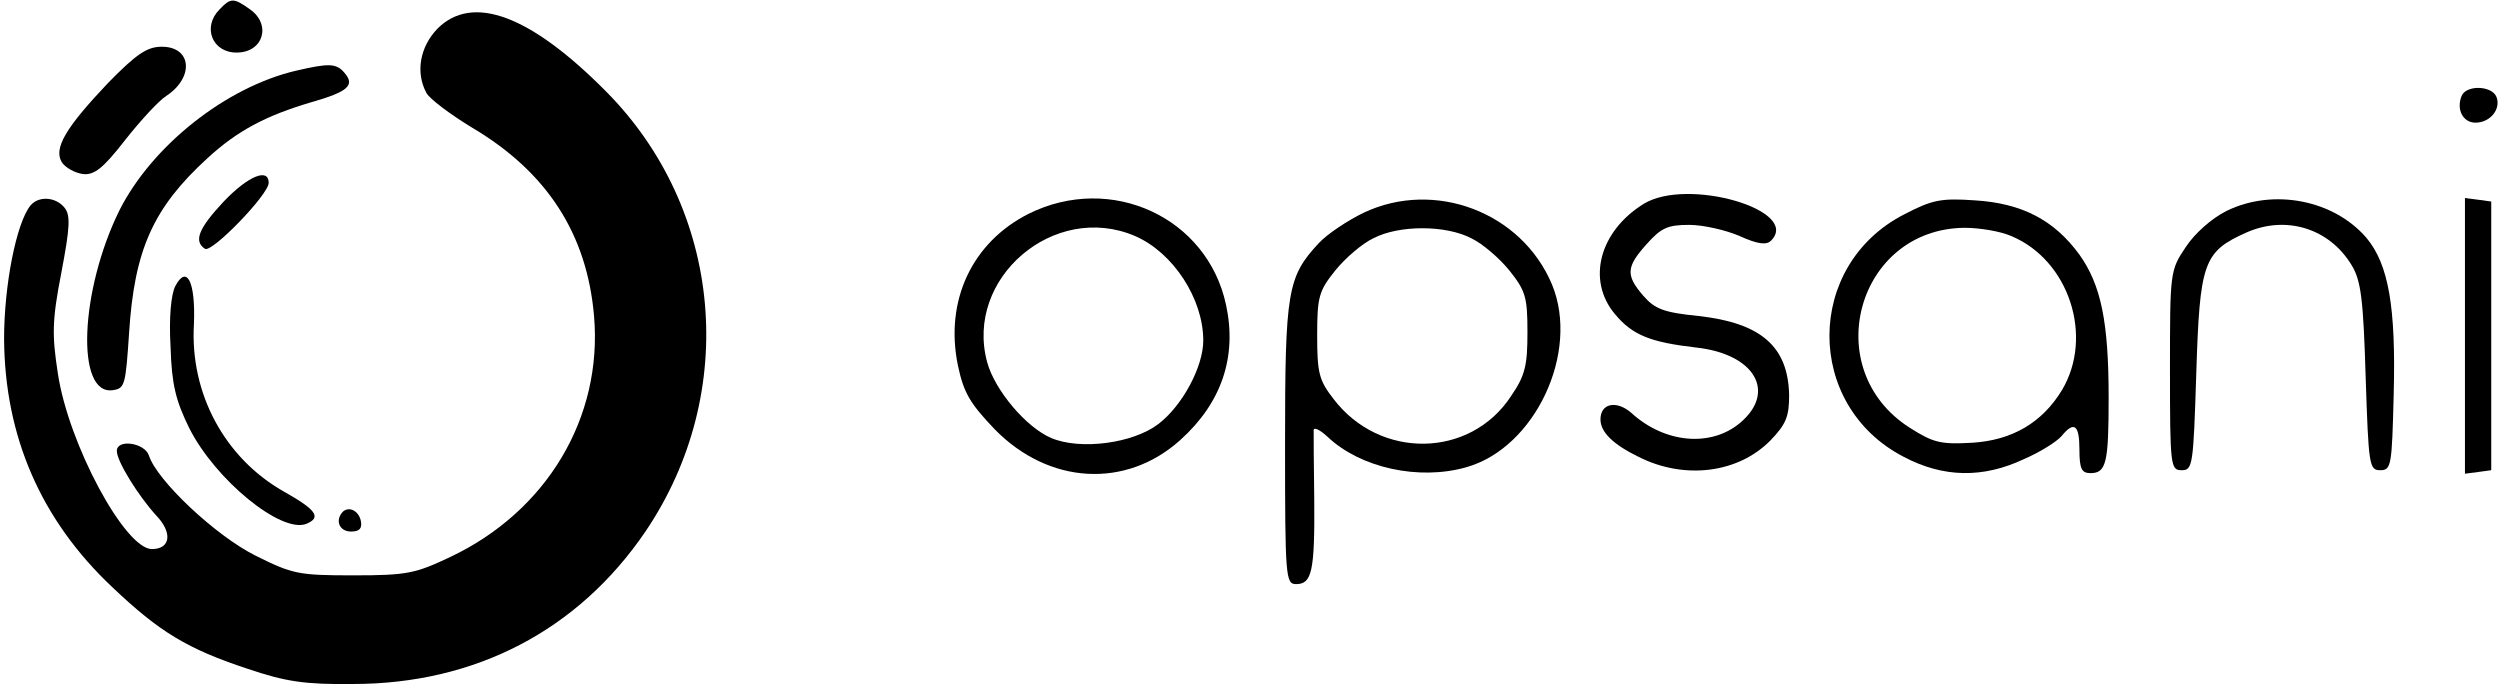
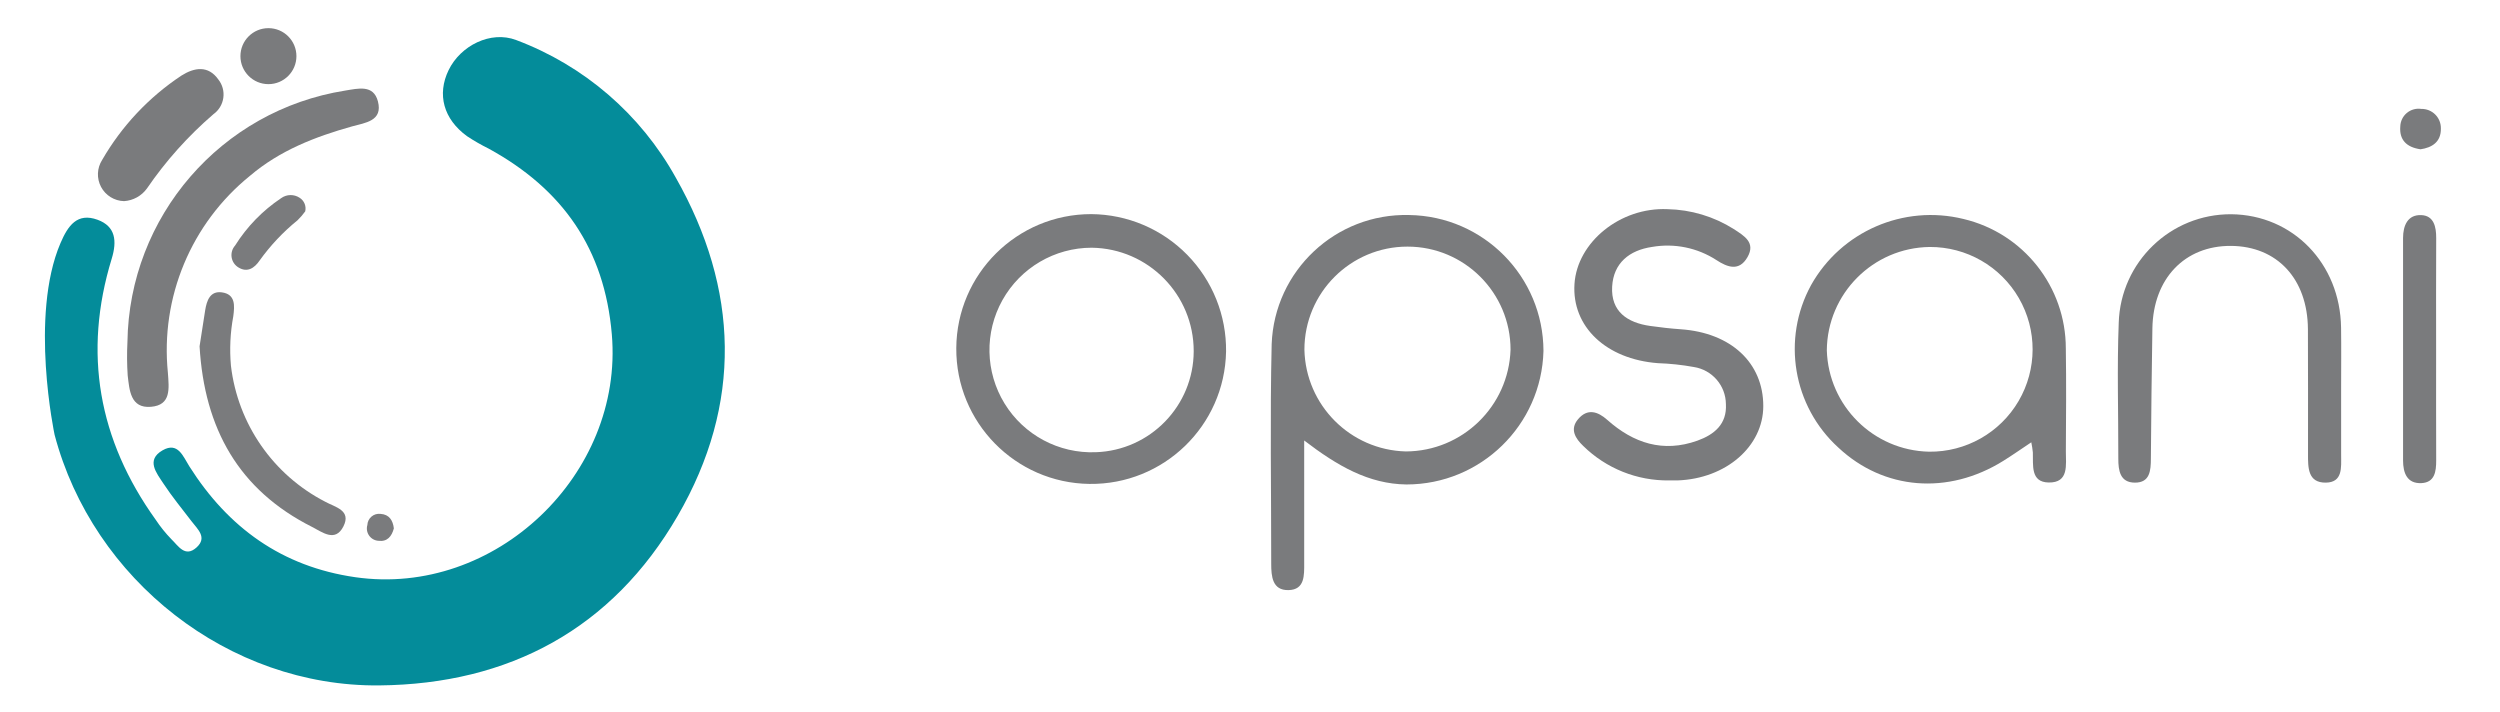
- <svg xmlns="http://www.w3.org/2000/svg" version="1.0" width="428pt" height="118pt" viewBox="0 0 428 118" preserveAspectRatio="xMidYMid meet">
-   <g transform="translate(0,118) scale(0.1,-0.1)" fill="#000000" stroke="none">
-     <path d="M376 1164 c-30 -30 -13 -74 29 -74 46 0 60 48 23 74 -28 20 -33 20 -52 0z" />
-     <path d="M749 1131 c-30 -31 -38 -75 -19 -110 5 -10 41 -37 79 -60 128 -76 196 -182 208 -322 15 -174 -81 -334 -245 -412 -61 -29 -75 -32 -167 -32 -94 0 -104 2 -168 34 -68 34 -168 128 -182 171 -7 22 -55 29 -55 8 0 -18 37 -77 67 -110 29 -30 25 -58 -7 -58 -46 0 -143 180 -161 301 -10 65 -10 90 6 172 15 79 16 99 5 112 -15 18 -44 20 -58 3 -24 -30 -45 -136 -45 -228 1 -167 63 -310 185 -425 81 -77 129 -106 232 -140 65 -22 98 -27 180 -26 210 0 386 92 501 261 161 238 133 552 -68 754 -129 130 -228 167 -288 107z" />
-     <path d="M185 1038 c-72 -76 -94 -112 -79 -136 6 -9 22 -18 36 -20 19 -2 34 9 72 58 26 33 58 68 71 76 48 32 43 84 -8 84 -25 0 -43 -12 -92 -62z" />
-     <path d="M507 1059 c-120 -28 -246 -128 -302 -238 -68 -137 -76 -318 -12 -309 21 3 22 9 28 98 9 142 41 214 134 299 51 47 100 73 178 96 63 18 75 29 57 50 -14 17 -27 17 -83 4z" />
-     <path d="M4214 1015 c-9 -23 3 -45 24 -45 25 0 44 23 36 44 -8 20 -53 21 -60 1z" />
-     <path d="M383 835 c-43 -46 -52 -68 -32 -81 12 -7 109 93 109 113 0 26 -35 12 -77 -32z" />
-     <path d="M2814 831 c-76 -47 -98 -131 -49 -189 30 -36 61 -48 139 -57 100 -11 138 -76 75 -129 -50 -42 -129 -35 -186 17 -25 22 -53 17 -53 -11 0 -22 22 -43 65 -64 79 -40 171 -28 226 28 27 28 32 41 32 78 -2 83 -48 123 -155 135 -60 6 -75 12 -95 35 -30 35 -29 49 6 88 25 28 36 33 73 33 24 0 63 -9 86 -19 31 -14 46 -16 54 -8 52 52 -143 109 -218 63z" />
-     <path d="M1761 814 c-97 -49 -144 -149 -121 -260 10 -47 21 -65 63 -109 93 -95 225 -102 318 -18 71 64 97 143 78 231 -32 150 -197 226 -338 156z m182 -38 c65 -28 117 -107 117 -179 0 -45 -36 -112 -77 -143 -43 -33 -133 -45 -183 -24 -43 18 -97 82 -110 130 -39 144 115 275 253 216z" />
-     <path d="M2335 816 c-27 -13 -62 -36 -77 -52 -54 -58 -58 -82 -58 -344 0 -229 1 -240 19 -240 27 0 32 22 31 145 -1 60 -1 114 -1 119 1 5 11 0 24 -12 56 -53 156 -75 237 -52 118 33 195 197 147 313 -52 124 -201 180 -322 123z m184 -44 c19 -9 48 -34 65 -55 28 -35 31 -46 31 -106 0 -57 -4 -74 -28 -109 -70 -107 -225 -109 -304 -5 -25 32 -28 45 -28 109 0 66 3 76 31 111 17 21 46 46 65 55 44 23 124 23 168 0z" />
-     <path d="M3260 813 c-170 -87 -171 -327 -1 -415 68 -36 136 -37 206 -4 28 12 56 30 64 39 22 27 31 20 31 -23 0 -33 4 -40 19 -40 27 0 31 18 31 129 0 130 -13 193 -50 245 -43 59 -98 88 -179 93 -58 4 -73 1 -121 -24z m183 -37 c99 -41 142 -172 87 -264 -34 -56 -86 -86 -154 -90 -54 -3 -66 0 -107 26 -156 100 -90 340 94 342 26 0 62 -6 80 -14z" />
-     <path d="M3812 819 c-26 -13 -55 -39 -70 -62 -27 -40 -27 -43 -27 -211 0 -164 1 -171 20 -171 19 0 20 8 25 165 6 191 12 209 86 242 68 30 142 7 180 -56 16 -26 20 -58 24 -191 5 -152 6 -160 25 -160 19 0 20 8 23 130 4 150 -9 222 -46 267 -56 66 -160 86 -240 47z" />
-     <path d="M4220 605 l0 -236 23 3 22 3 0 230 0 230 -22 3 -23 3 0 -236z" />
-     <path d="M300 690 c-7 -14 -11 -53 -8 -104 2 -65 9 -92 32 -139 45 -89 157 -180 200 -164 27 11 18 24 -39 56 -100 57 -160 167 -153 286 3 72 -12 103 -32 65z" />
-     <path d="M587 304 c-14 -15 -6 -34 14 -34 14 0 19 5 17 17 -3 18 -20 27 -31 17z" />
-   </g>
+ <svg xmlns="http://www.w3.org/2000/svg" id="Layer_1" data-name="Layer 1" viewBox="0 0 278.325 79.243">
+   <defs>
+     <style>.cls-1{fill:none;}.cls-2{fill:#048c9a;}.cls-3{fill:#7a7b7d;}</style>
+   </defs>
+   <path class="cls-1" d="M214.827,27.496A11.603,11.603,0,0,0,203.38,39.004,11.64,11.64,0,0,0,214.76,50.287a11.396,11.396,0,1,0,.067-22.791Z" />
+   <path class="cls-1" d="M156.714,27.496a11.602,11.602,0,0,0-11.494,11.433A11.474,11.474,0,1,0,156.714,27.496Z" />
+   <path class="cls-1" d="M121.539,27.579a11.388,11.388,0,1,0,.457,22.767,11.278,11.278,0,0,0,10.898-11.238A11.509,11.509,0,0,0,121.539,27.579Z" />
+   <path class="cls-2" d="M75.225,19.759A33.937,33.937,0,0,0,57.466,4.459c-2.826-1.077-6.193.608-7.523,3.351-1.309,2.701-.569,5.447,2.049,7.35a22.076,22.076,0,0,0,2.419,1.39c8.224,4.504,12.891,11.138,13.704,20.675,1.329,15.578-12.973,29.283-28.571,27.034C31.371,63.079,25.399,58.736,21.079,51.917c-.697-1.101-1.265-2.768-2.978-1.784-1.882,1.081-.677,2.527.085,3.689.96,1.464,2.081,2.824,3.146,4.219.679.889,1.769,1.797.553,2.903-1.284,1.168-2.045-.188-2.803-.911A15.061,15.061,0,0,1,17.333,57.861c-6.38-8.892-8.105-18.584-4.899-29.05.608-1.985.436-3.611-1.57-4.344-2.264-.826-3.295.648-4.13,2.598-3.473,8.112-.656,21.339-.656,21.339,4.261,16.135,19.375,28.063,36.143,27.903,14.466-.138,25.941-6.311,33.229-18.882C82.669,44.973,82.281,32.181,75.225,19.759Z" />
+   <path class="cls-3" d="M156.89,23.939a14.933,14.933,0,0,0-15.315,14.381c-.19,8.141-.046,16.289-.05,24.434-.001,1.407.119,2.976,1.915,2.943,1.848-.034,1.757-1.67,1.756-3.036-.004-4.328-.001-8.657-.001-13.622,3.693,2.826,7.182,4.846,11.383,4.897A15.264,15.264,0,0,0,171.835,39.071,15.175,15.175,0,0,0,156.89,23.939Zm-.373,26.32a11.597,11.597,0,0,1-11.297-11.331,11.474,11.474,0,0,1,22.949.004A11.71,11.71,0,0,1,156.517,50.259Z" />
+   <path class="cls-3" d="M229.988,38.795a14.811,14.811,0,0,0-11.405-14.419,15.285,15.285,0,0,0-16.956,7.363,14.842,14.842,0,0,0,3.04,18.094c5.052,4.728,12.2,5.311,18.35,1.482,1.028-.64,2.02-1.338,3.127-2.074a11.175,11.175,0,0,1,.174,1.131c.049,1.416-.279,3.308,1.757,3.345,2.293.041,1.908-1.981,1.917-3.479C230.016,46.423,230.046,42.608,229.988,38.795ZM214.76,50.287a11.64,11.64,0,0,1-11.38-11.283,11.603,11.603,0,0,1,11.447-11.508,11.396,11.396,0,1,1-.067,22.791Z" />
+   <path class="cls-3" d="M121.49,23.838a15.019,15.019,0,1,0,15.008,15.303A15.118,15.118,0,0,0,121.49,23.838Zm.506,26.507a11.388,11.388,0,1,1-.457-22.767,11.509,11.509,0,0,1,11.356,11.529A11.278,11.278,0,0,1,121.996,50.345Z" />
+   <path class="cls-3" d="M187.126,36.658c-1.138-.079-2.274-.21-3.403-.369-2.562-.361-4.4-1.613-4.242-4.39.148-2.614,1.92-4.041,4.443-4.409a10.012,10.012,0,0,1,7.162,1.462c1.246.82,2.537,1.277,3.456-.314.95-1.645-.373-2.383-1.528-3.141a14.356,14.356,0,0,0-7.37-2.21c-5.268-.236-10.056,3.681-10.357,8.323-.308,4.755,3.515,8.379,9.283,8.821a27.461,27.461,0,0,1,4.009.429,4.218,4.218,0,0,1,3.566,4.123c.132,2.229-1.296,3.402-3.168,4.074-3.822,1.37-7.121.286-10.044-2.316-1.054-.938-2.205-1.307-3.246-.073-.96,1.138-.282,2.161.578,2.983a13.397,13.397,0,0,0,9.565,3.835c.312,0,.624.01.935-.001,5.393-.192,9.536-3.787,9.541-8.274C196.311,40.391,192.709,37.046,187.126,36.658Z" />
+   <path class="cls-3" d="M260.632,36.47c-.102-7.131-5.361-12.549-12.224-12.619a12.467,12.467,0,0,0-12.529,12.064c-.198,5.041-.036,10.095-.047,15.143-.003,1.332.193,2.666,1.842,2.674,1.693.008,1.775-1.352,1.784-2.671q.051-7.26.168-14.52c.094-5.532,3.599-9.19,8.733-9.165,5.151.026,8.547,3.668,8.582,9.264.029,4.636.001,9.272.01,13.909.003,1.468-.047,3.209,1.986,3.182,1.897-.025,1.703-1.699,1.702-3.043q-.004-3.709-.001-7.418C260.637,41.003,260.664,38.736,260.632,36.47Z" />
+   <path class="cls-3" d="M14.187,38.09a31.322,31.322,0,0,0,.029,3.705c.193,1.611.292,3.688,2.589,3.495,2.265-.191,2.013-2.015,1.886-3.791a24.967,24.967,0,0,1,9.141-21.928c3.321-2.823,7.239-4.342,11.365-5.5,1.437-.403,3.455-.583,2.875-2.792-.495-1.885-2.192-1.429-3.651-1.193A28.751,28.751,0,0,0,14.187,38.09Z" />
+   <path class="cls-3" d="M24.697,32.548c-1.318-.178-1.683.929-1.857,2.006-.228,1.415-.441,2.833-.622,4.002.539,9.175,4.364,16,12.539,20.115,1.128.568,2.552,1.733,3.467-.05.935-1.824-.935-2.16-2.024-2.767A19.609,19.609,0,0,1,25.711,40.722a20.168,20.168,0,0,1,.261-5.509C26.123,34.056,26.244,32.757,24.697,32.548Z" />
+   <path class="cls-3" d="M269.576,23.949c-1.539-.072-2.043,1.173-2.044,2.555q-.01,12.382.001,24.763c.001,1.37.435,2.596,2.05,2.518,1.48-.072,1.643-1.297,1.638-2.521-.017-4.127-.007-8.255-.007-12.382s-.015-8.255.008-12.382C271.228,25.256,270.961,24.014,269.576,23.949Z" />
+   <path class="cls-3" d="M13.812,22.392a3.415,3.415,0,0,0,2.549-1.412,42.748,42.748,0,0,1,7.399-8.266,2.697,2.697,0,0,0,.546-3.868c-1.125-1.586-2.659-1.346-4.113-.427a28.142,28.142,0,0,0-8.819,9.383A2.981,2.981,0,0,0,13.812,22.392Z" />
+   <path class="cls-3" d="M26.549,29.776c.975.597,1.768.088,2.353-.772a23.064,23.064,0,0,1,4.223-4.481,7.252,7.252,0,0,0,.856-.994,1.407,1.407,0,0,0-.632-1.516,1.808,1.808,0,0,0-2.052.05,17.589,17.589,0,0,0-5.125,5.274A1.602,1.602,0,0,0,26.549,29.776Z" />
+   <path class="cls-3" d="M269.478,16.62c1.27-.186,2.293-.806,2.265-2.319a2.138,2.138,0,0,0-2.186-2.176,2.035,2.035,0,0,0-2.334,1.967C267.111,15.553,267.894,16.393,269.478,16.62Z" />
+   <path class="cls-3" d="M40.898,58.453a1.372,1.372,0,0,0,1.231,1.754c.987.127,1.484-.489,1.719-1.384-.107-.883-.506-1.551-1.485-1.613A1.305,1.305,0,0,0,40.898,58.453Z" />
+   <circle class="cls-3" cx="29.884" cy="6.251" r="3.117" />
</svg>
